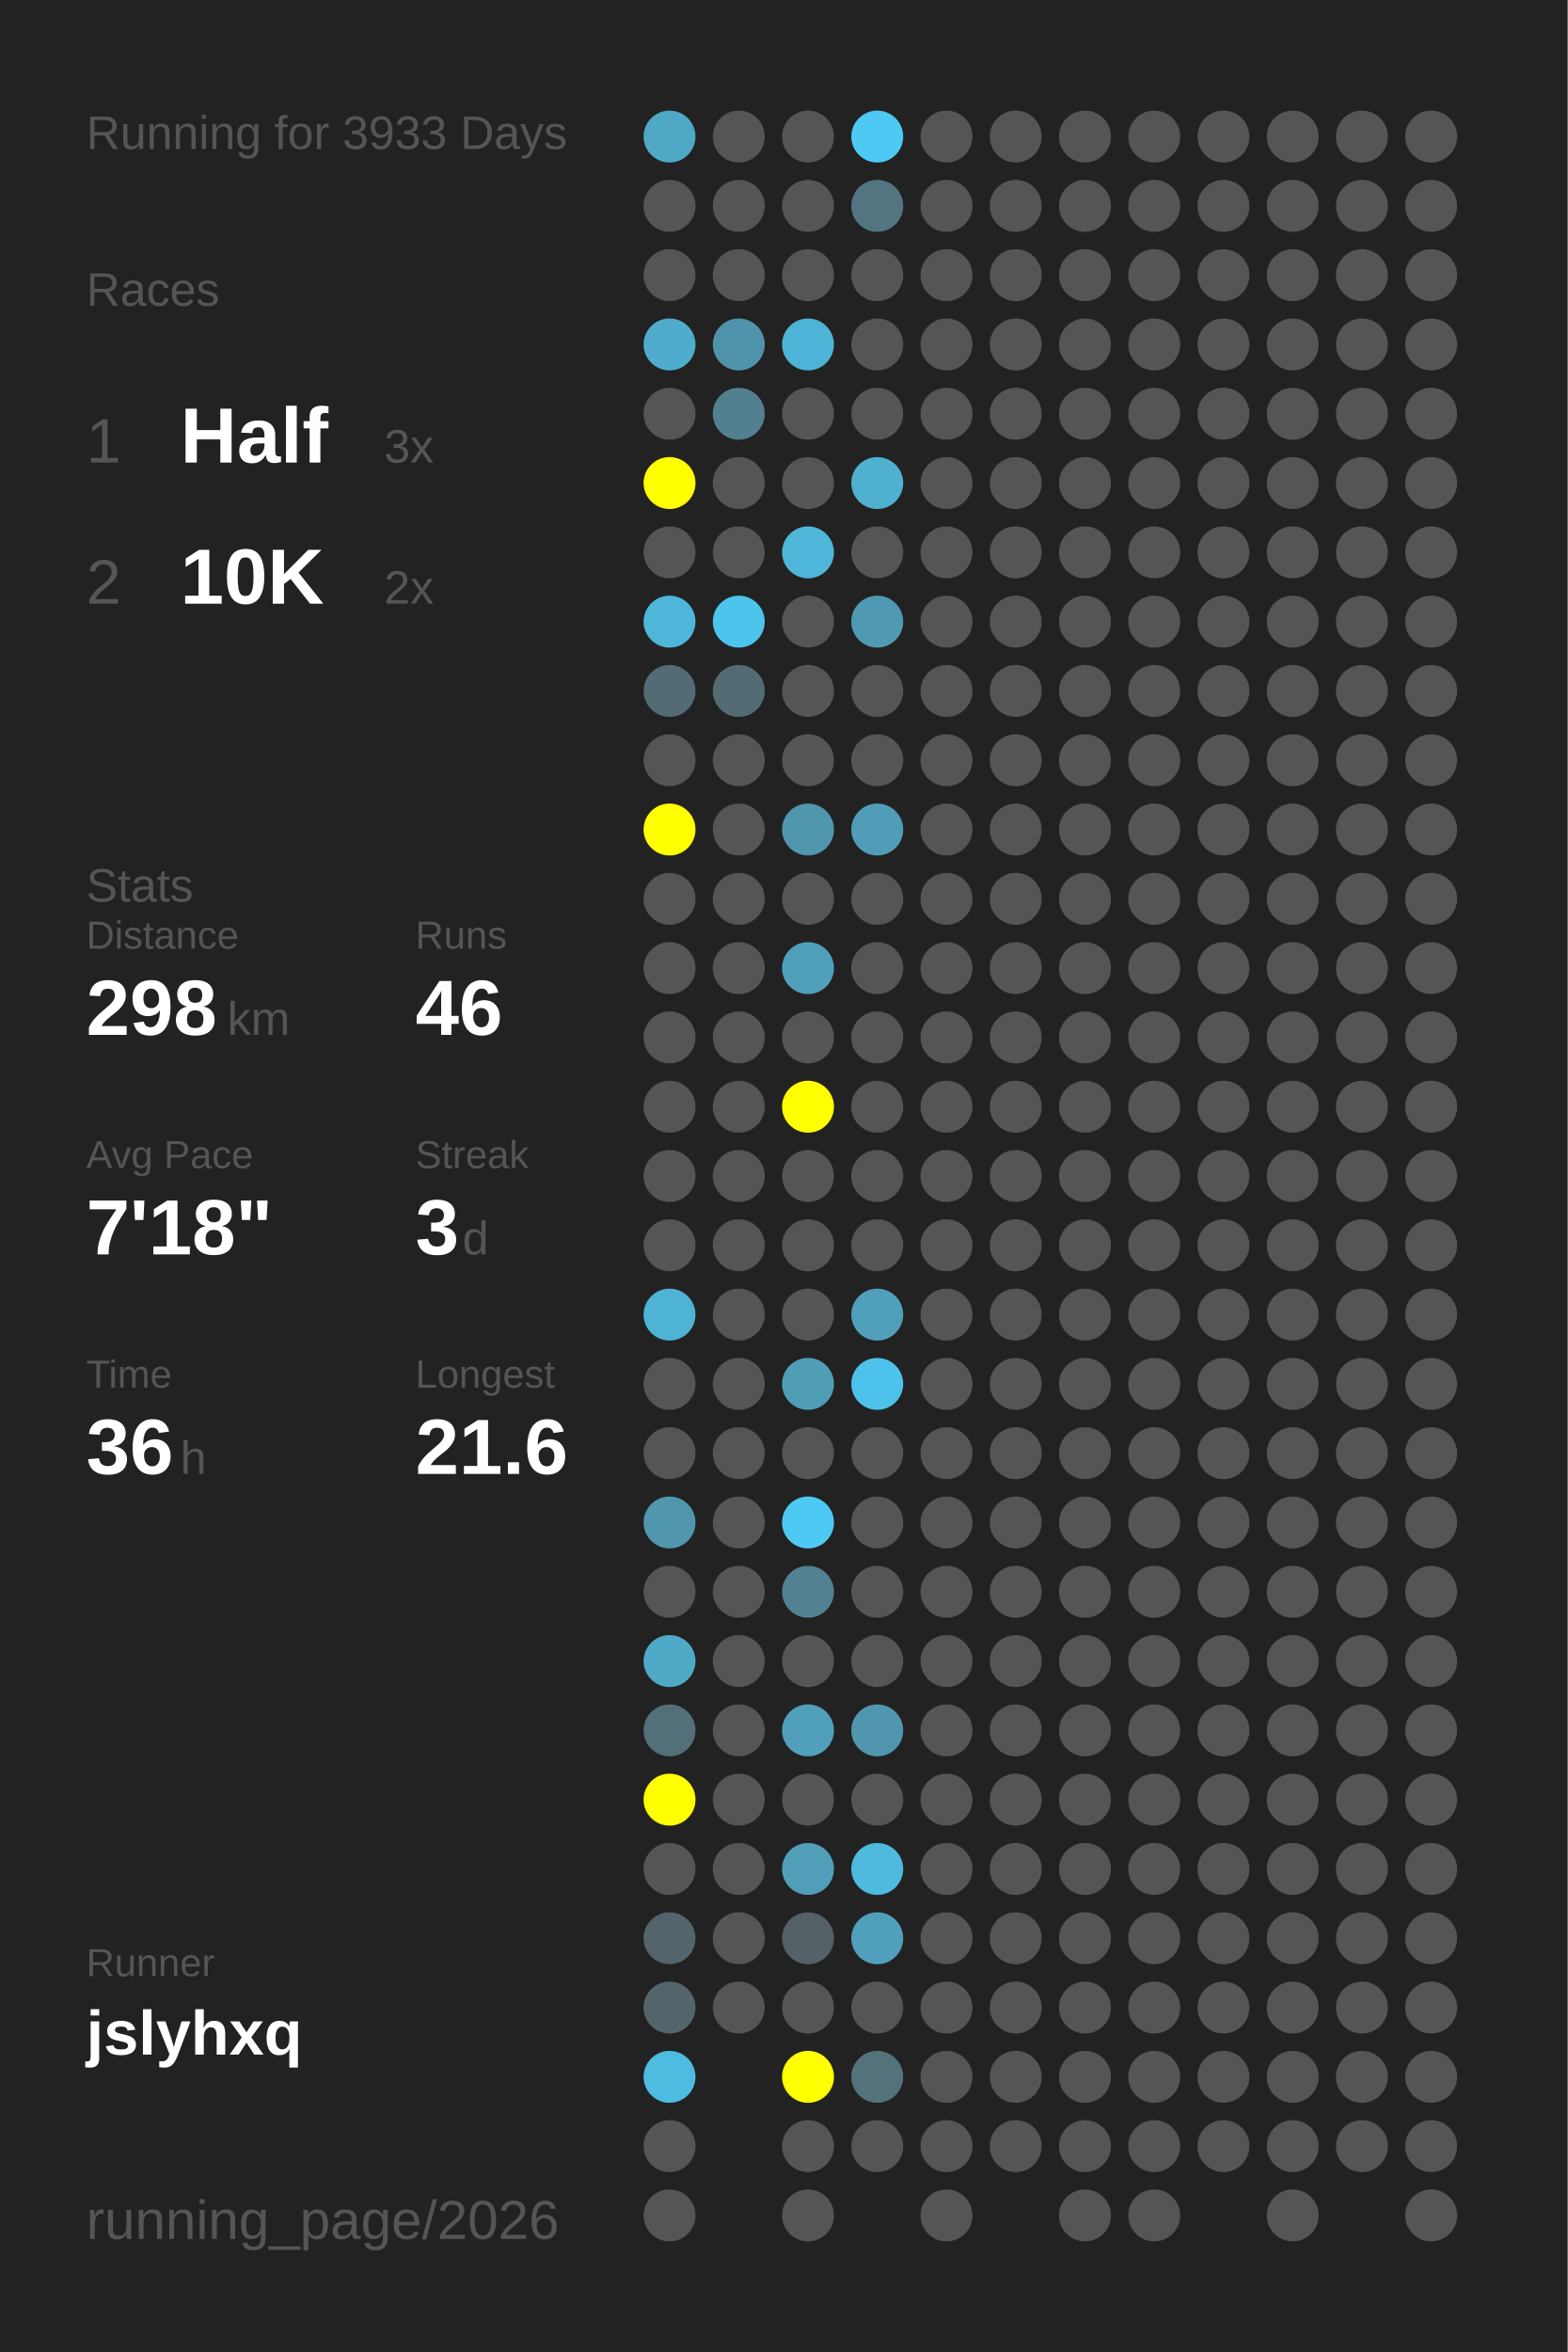
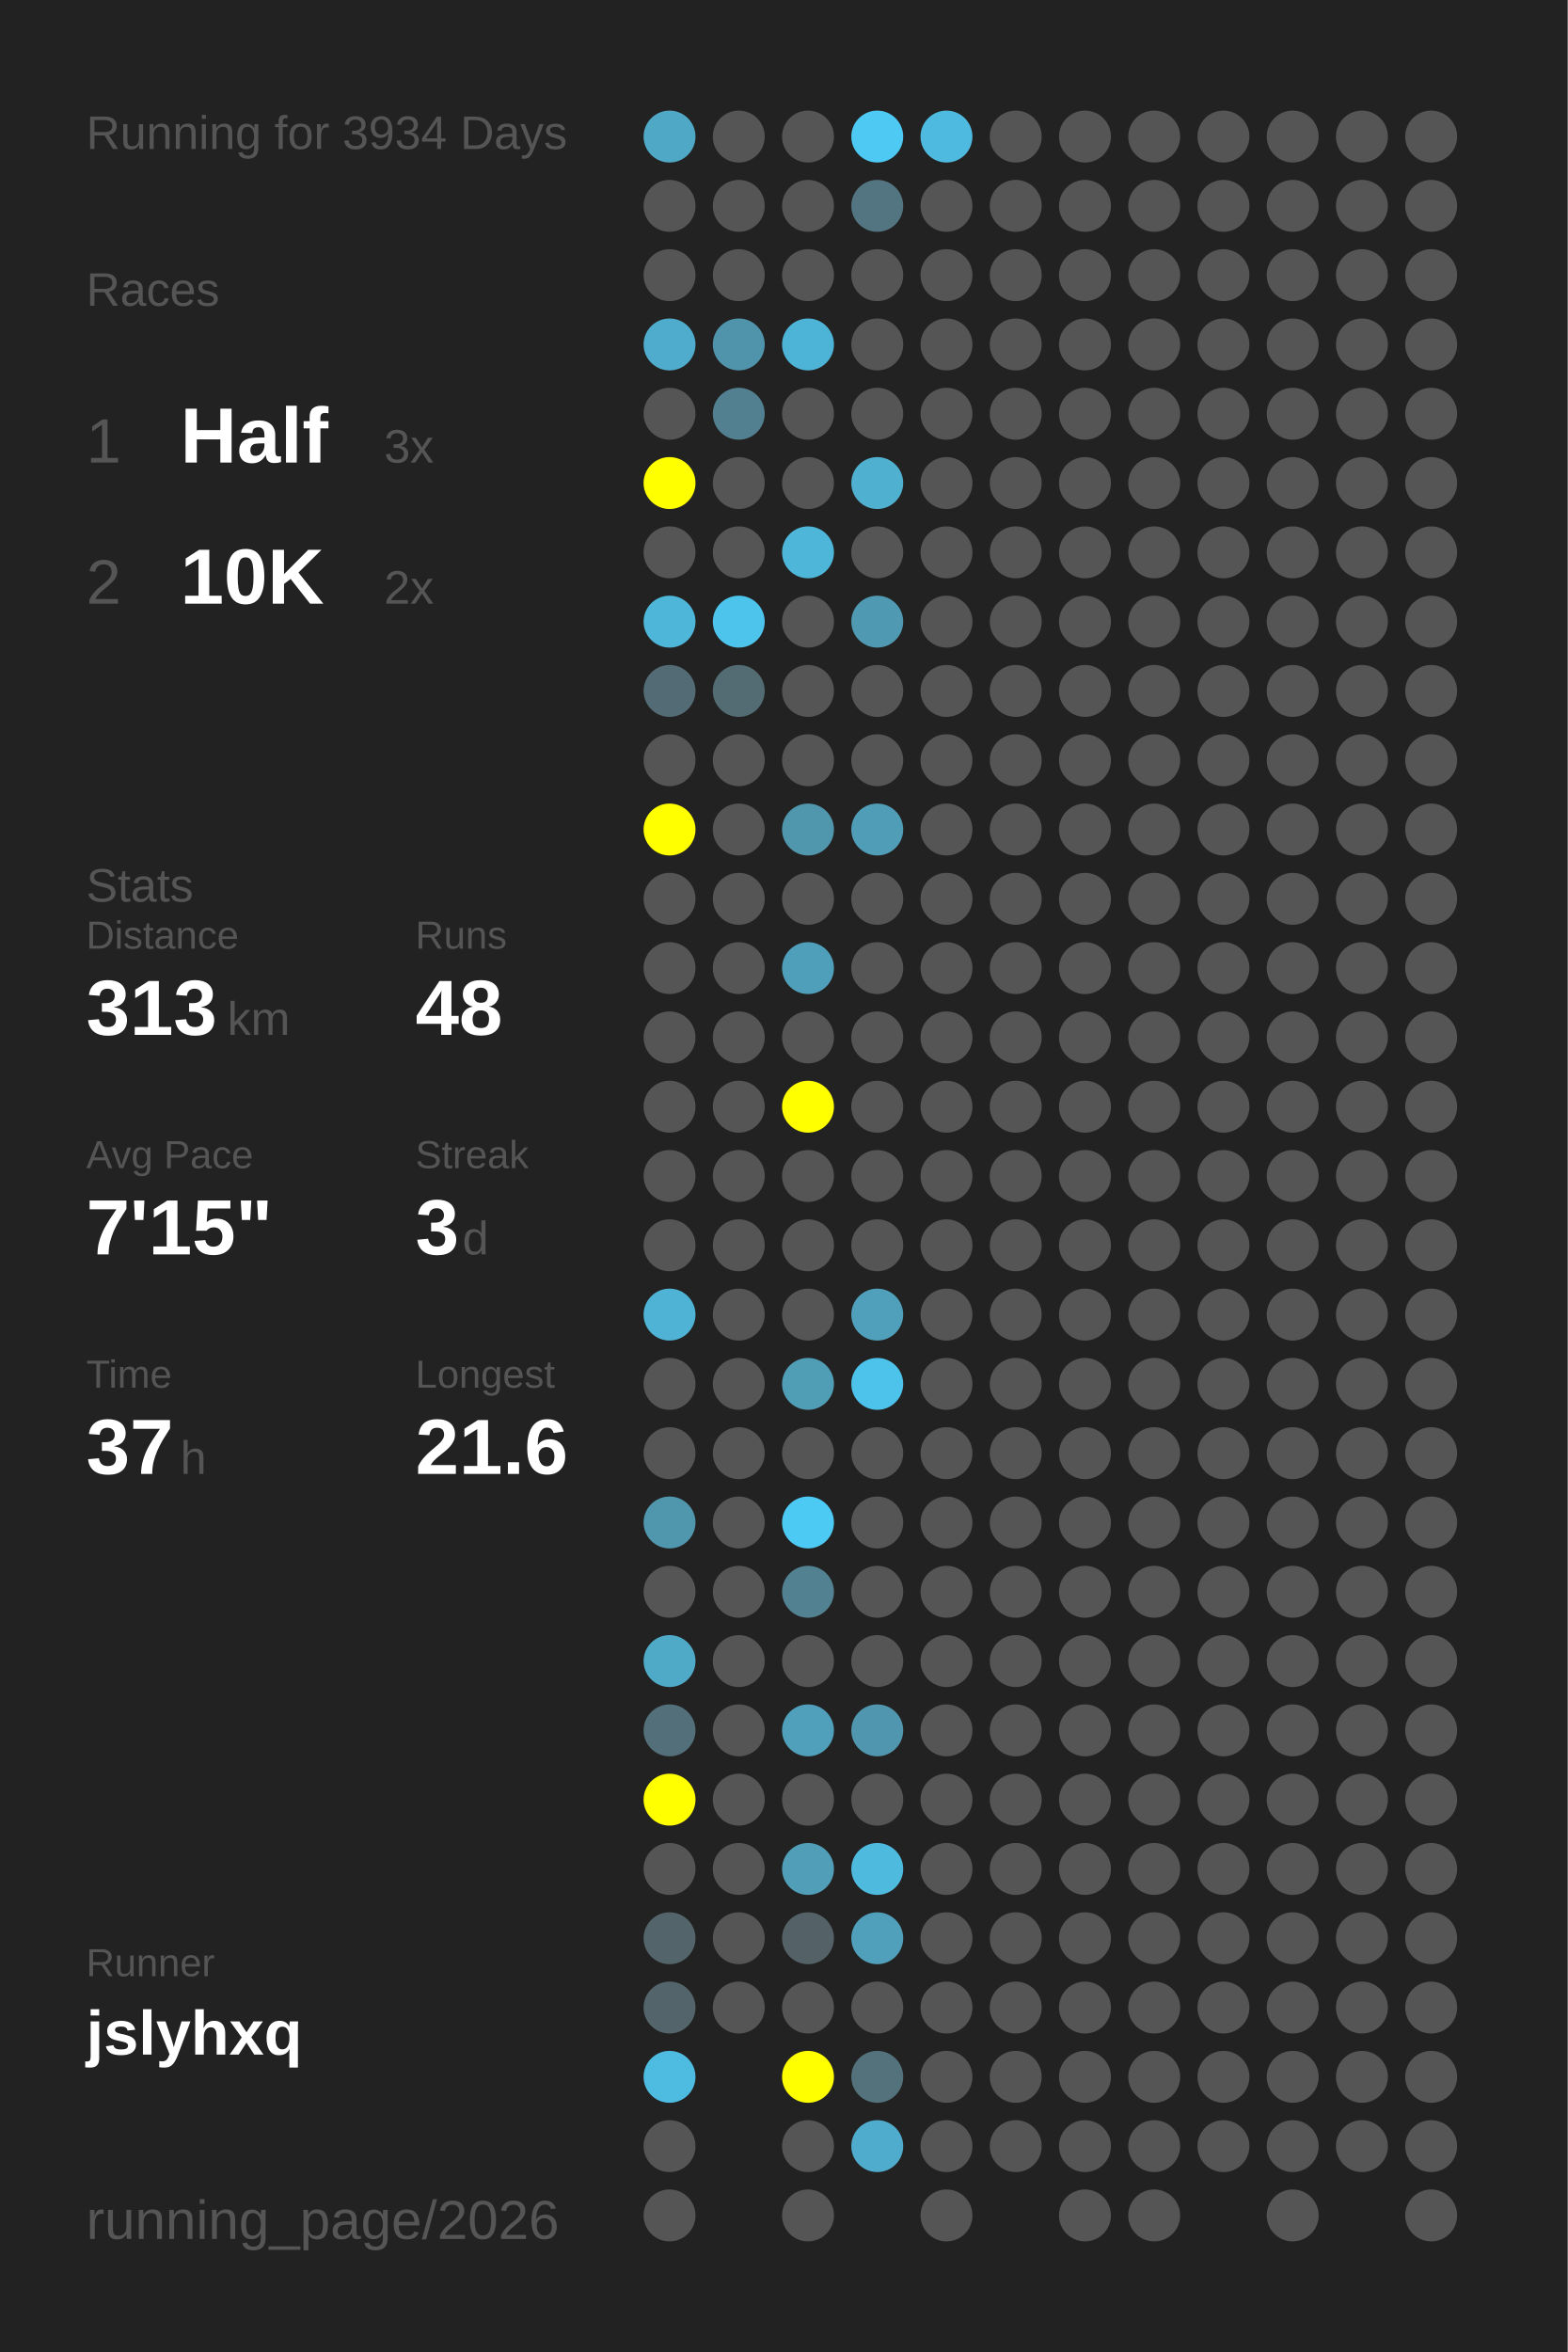
<svg xmlns="http://www.w3.org/2000/svg" baseProfile="full" height="300mm" version="1.1" viewBox="0,0,200,300" width="200mm">
  <defs />
  <rect fill="#222222" height="300" width="200" x="0" y="0" />
-   <text fill="#555555" style="font-size:6px; font-family:Arial;" x="11" y="19">Running for 3933 Days</text>
+   <text fill="#555555" style="font-size:6px; font-family:Arial;" x="11" y="19">Running for 3934 Days</text>
  <text fill="#555555" style="font-size:6px; font-family:Arial;" x="11" y="39">Races</text>
  <text fill="#555555" style="font-size:8px; font-family:Arial;" x="11" y="59">1</text>
  <text fill="#FFFFFF" style="font-size:10px; font-family:Arial; font-weight:bold;" x="23" y="59">Half</text>
  <text fill="#555555" style="font-size:6px; font-family:Arial;" x="49" y="59">3x</text>
  <text fill="#555555" style="font-size:8px; font-family:Arial;" x="11" y="77">2</text>
  <text fill="#FFFFFF" style="font-size:10px; font-family:Arial; font-weight:bold;" x="23" y="77">10K</text>
  <text fill="#555555" style="font-size:6px; font-family:Arial;" x="49" y="77">2x</text>
  <text fill="#555555" style="font-size:6px; font-family:Arial;" x="11" y="115">Stats</text>
  <text fill="#555555" style="font-size:5px; font-family:Arial;" x="11" y="121">Distance</text>
-   <text fill="#FFFFFF" style="font-size:10px; font-family:Arial; font-weight:bold;" x="11" y="132">298</text>
+   <text fill="#FFFFFF" style="font-size:10px; font-family:Arial; font-weight:bold;" x="11" y="132">313</text>
  <text fill="#555555" style="font-size:6px; font-family:Arial;" x="29" y="132">km</text>
  <text fill="#555555" style="font-size:5px; font-family:Arial;" x="53" y="121">Runs</text>
-   <text fill="#FFFFFF" style="font-size:10px; font-family:Arial; font-weight:bold;" x="53" y="132">46</text>
+   <text fill="#FFFFFF" style="font-size:10px; font-family:Arial; font-weight:bold;" x="53" y="132">48</text>
  <text fill="#555555" style="font-size:5px; font-family:Arial;" x="11" y="149">Avg Pace</text>
-   <text fill="#FFFFFF" style="font-size:10px; font-family:Arial; font-weight:bold;" x="11" y="160">7'18"</text>
+   <text fill="#FFFFFF" style="font-size:10px; font-family:Arial; font-weight:bold;" x="11" y="160">7'15"</text>
  <text fill="#555555" style="font-size:5px; font-family:Arial;" x="53" y="149">Streak</text>
  <text fill="#FFFFFF" style="font-size:10px; font-family:Arial; font-weight:bold;" x="53" y="160">3</text>
  <text fill="#555555" style="font-size:6px; font-family:Arial;" x="59" y="160">d</text>
  <text fill="#555555" style="font-size:5px; font-family:Arial;" x="11" y="177">Time</text>
-   <text fill="#FFFFFF" style="font-size:10px; font-family:Arial; font-weight:bold;" x="11" y="188">36</text>
+   <text fill="#FFFFFF" style="font-size:10px; font-family:Arial; font-weight:bold;" x="11" y="188">37</text>
  <text fill="#555555" style="font-size:6px; font-family:Arial;" x="23" y="188">h</text>
  <text fill="#555555" style="font-size:5px; font-family:Arial;" x="53" y="177">Longest</text>
  <text fill="#FFFFFF" style="font-size:10px; font-family:Arial; font-weight:bold;" x="53" y="188">21.6</text>
  <text fill="#555555" style="font-size:5px; font-family:Arial;" x="11" y="252.065">Runner</text>
  <text fill="#FFFFFF" style="font-size:8px; font-family:Arial; font-weight:bold;" x="11" y="262.065">jslyhxq</text>
  <text fill="#555555" style="font-size:7px; font-family:Arial;" x="11" y="285.581">running_page/2026</text>
  <circle cx="85.417" cy="17.419" fill="#4fa8c6" r="3.312" />
  <circle cx="85.417" cy="26.258" fill="#555555" r="3.312" />
  <circle cx="85.417" cy="35.097" fill="#555555" r="3.312" />
  <circle cx="85.417" cy="43.935" fill="#4faccc" r="3.312" />
  <circle cx="85.417" cy="52.774" fill="#555555" r="3.312" />
  <circle cx="85.417" cy="61.613" fill="#FFFF00" r="3.312" />
  <circle cx="85.417" cy="70.452" fill="#555555" r="3.312" />
  <circle cx="85.417" cy="79.29" fill="#4eb6d9" r="3.312" />
  <circle cx="85.417" cy="88.129" fill="#536b74" r="3.312" />
  <circle cx="85.417" cy="96.968" fill="#555555" r="3.312" />
  <circle cx="85.417" cy="105.806" fill="#FFFF00" r="3.312" />
  <circle cx="85.417" cy="114.645" fill="#555555" r="3.312" />
  <circle cx="85.417" cy="123.484" fill="#555555" r="3.312" />
  <circle cx="85.417" cy="132.323" fill="#555555" r="3.312" />
  <circle cx="85.417" cy="141.161" fill="#555555" r="3.312" />
  <circle cx="85.417" cy="150" fill="#555555" r="3.312" />
  <circle cx="85.417" cy="158.839" fill="#555555" r="3.312" />
  <circle cx="85.417" cy="167.677" fill="#4eb3d4" r="3.312" />
  <circle cx="85.417" cy="176.516" fill="#555555" r="3.312" />
  <circle cx="85.417" cy="185.355" fill="#555555" r="3.312" />
  <circle cx="85.417" cy="194.194" fill="#5096ad" r="3.312" />
  <circle cx="85.417" cy="203.032" fill="#555555" r="3.312" />
  <circle cx="85.417" cy="211.871" fill="#4faac8" r="3.312" />
  <circle cx="85.417" cy="220.71" fill="#536f79" r="3.312" />
  <circle cx="85.417" cy="229.548" fill="#FFFF00" r="3.312" />
  <circle cx="85.417" cy="238.387" fill="#555555" r="3.312" />
  <circle cx="85.417" cy="247.226" fill="#53646a" r="3.312" />
  <circle cx="85.417" cy="256.065" fill="#53656b" r="3.312" />
  <circle cx="85.417" cy="264.903" fill="#4ebce1" r="3.312" />
  <circle cx="85.417" cy="273.742" fill="#555555" r="3.312" />
  <circle cx="85.417" cy="282.581" fill="#555555" r="3.312" />
  <circle cx="94.25" cy="17.419" fill="#555555" r="3.312" />
  <circle cx="94.25" cy="26.258" fill="#555555" r="3.312" />
  <circle cx="94.25" cy="35.097" fill="#555555" r="3.312" />
  <circle cx="94.25" cy="43.935" fill="#5094ab" r="3.312" />
  <circle cx="94.25" cy="52.774" fill="#528090" r="3.312" />
  <circle cx="94.25" cy="61.613" fill="#555555" r="3.312" />
  <circle cx="94.25" cy="70.452" fill="#555555" r="3.312" />
  <circle cx="94.25" cy="79.29" fill="#4dc4ec" r="3.312" />
  <circle cx="94.25" cy="88.129" fill="#536c74" r="3.312" />
  <circle cx="94.25" cy="96.968" fill="#555555" r="3.312" />
  <circle cx="94.25" cy="105.806" fill="#555555" r="3.312" />
  <circle cx="94.25" cy="114.645" fill="#555555" r="3.312" />
  <circle cx="94.25" cy="123.484" fill="#555555" r="3.312" />
  <circle cx="94.25" cy="132.323" fill="#555555" r="3.312" />
  <circle cx="94.25" cy="141.161" fill="#555555" r="3.312" />
  <circle cx="94.25" cy="150" fill="#555555" r="3.312" />
  <circle cx="94.25" cy="158.839" fill="#555555" r="3.312" />
  <circle cx="94.25" cy="167.677" fill="#555555" r="3.312" />
  <circle cx="94.25" cy="176.516" fill="#555555" r="3.312" />
  <circle cx="94.25" cy="185.355" fill="#555555" r="3.312" />
  <circle cx="94.25" cy="194.194" fill="#555555" r="3.312" />
  <circle cx="94.25" cy="203.032" fill="#555555" r="3.312" />
  <circle cx="94.25" cy="211.871" fill="#555555" r="3.312" />
  <circle cx="94.25" cy="220.71" fill="#555555" r="3.312" />
  <circle cx="94.25" cy="229.548" fill="#555555" r="3.312" />
  <circle cx="94.25" cy="238.387" fill="#555555" r="3.312" />
  <circle cx="94.25" cy="247.226" fill="#555555" r="3.312" />
  <circle cx="94.25" cy="256.065" fill="#555555" r="3.312" />
  <circle cx="103.083" cy="17.419" fill="#555555" r="3.312" />
  <circle cx="103.083" cy="26.258" fill="#555555" r="3.312" />
  <circle cx="103.083" cy="35.097" fill="#555555" r="3.312" />
  <circle cx="103.083" cy="43.935" fill="#4eb4d7" r="3.312" />
  <circle cx="103.083" cy="52.774" fill="#555555" r="3.312" />
  <circle cx="103.083" cy="61.613" fill="#555555" r="3.312" />
  <circle cx="103.083" cy="70.452" fill="#4eb6d9" r="3.312" />
  <circle cx="103.083" cy="79.29" fill="#555555" r="3.312" />
  <circle cx="103.083" cy="88.129" fill="#555555" r="3.312" />
  <circle cx="103.083" cy="96.968" fill="#555555" r="3.312" />
  <circle cx="103.083" cy="105.806" fill="#5096ad" r="3.312" />
  <circle cx="103.083" cy="114.645" fill="#555555" r="3.312" />
  <circle cx="103.083" cy="123.484" fill="#509fba" r="3.312" />
  <circle cx="103.083" cy="132.323" fill="#555555" r="3.312" />
  <circle cx="103.083" cy="141.161" fill="#FFFF00" r="3.312" />
  <circle cx="103.083" cy="150" fill="#555555" r="3.312" />
  <circle cx="103.083" cy="158.839" fill="#555555" r="3.312" />
  <circle cx="103.083" cy="167.677" fill="#555555" r="3.312" />
  <circle cx="103.083" cy="176.516" fill="#509db6" r="3.312" />
  <circle cx="103.083" cy="185.355" fill="#555555" r="3.312" />
  <circle cx="103.083" cy="194.194" fill="#4dcaf4" r="3.312" />
  <circle cx="103.083" cy="203.032" fill="#528191" r="3.312" />
  <circle cx="103.083" cy="211.871" fill="#555555" r="3.312" />
  <circle cx="103.083" cy="220.71" fill="#50a0bc" r="3.312" />
  <circle cx="103.083" cy="229.548" fill="#555555" r="3.312" />
  <circle cx="103.083" cy="238.387" fill="#509eb8" r="3.312" />
  <circle cx="103.083" cy="247.226" fill="#546166" r="3.312" />
  <circle cx="103.083" cy="256.065" fill="#555555" r="3.312" />
  <circle cx="103.083" cy="264.903" fill="#FFFF00" r="3.312" />
  <circle cx="103.083" cy="273.742" fill="#555555" r="3.312" />
  <circle cx="103.083" cy="282.581" fill="#555555" r="3.312" />
  <circle cx="111.917" cy="17.419" fill="#4dc9f3" r="3.312" />
  <circle cx="111.917" cy="26.258" fill="#527581" r="3.312" />
  <circle cx="111.917" cy="35.097" fill="#555555" r="3.312" />
  <circle cx="111.917" cy="43.935" fill="#555555" r="3.312" />
  <circle cx="111.917" cy="52.774" fill="#555555" r="3.312" />
  <circle cx="111.917" cy="61.613" fill="#4fb0d0" r="3.312" />
  <circle cx="111.917" cy="70.452" fill="#555555" r="3.312" />
  <circle cx="111.917" cy="79.29" fill="#5099b2" r="3.312" />
  <circle cx="111.917" cy="88.129" fill="#555555" r="3.312" />
  <circle cx="111.917" cy="96.968" fill="#555555" r="3.312" />
  <circle cx="111.917" cy="105.806" fill="#509db7" r="3.312" />
  <circle cx="111.917" cy="114.645" fill="#555555" r="3.312" />
  <circle cx="111.917" cy="123.484" fill="#555555" r="3.312" />
  <circle cx="111.917" cy="132.323" fill="#555555" r="3.312" />
  <circle cx="111.917" cy="141.161" fill="#555555" r="3.312" />
  <circle cx="111.917" cy="150" fill="#555555" r="3.312" />
  <circle cx="111.917" cy="158.839" fill="#555555" r="3.312" />
  <circle cx="111.917" cy="167.677" fill="#50a0bb" r="3.312" />
  <circle cx="111.917" cy="176.516" fill="#4dc2ea" r="3.312" />
  <circle cx="111.917" cy="185.355" fill="#555555" r="3.312" />
  <circle cx="111.917" cy="194.194" fill="#555555" r="3.312" />
  <circle cx="111.917" cy="203.032" fill="#555555" r="3.312" />
  <circle cx="111.917" cy="211.871" fill="#555555" r="3.312" />
  <circle cx="111.917" cy="220.71" fill="#5096ae" r="3.312" />
  <circle cx="111.917" cy="229.548" fill="#555555" r="3.312" />
  <circle cx="111.917" cy="238.387" fill="#4ebade" r="3.312" />
  <circle cx="111.917" cy="247.226" fill="#50a0bb" r="3.312" />
  <circle cx="111.917" cy="256.065" fill="#555555" r="3.312" />
  <circle cx="111.917" cy="264.903" fill="#53727c" r="3.312" />
-   <circle cx="111.917" cy="273.742" fill="#555555" r="3.312" />
-   <circle cx="120.75" cy="17.419" fill="#555555" r="3.312" />
+   <circle cx="111.917" cy="273.742" fill="#4faccc" r="3.312" />
+   <circle cx="120.75" cy="17.419" fill="#4ebadf" r="3.312" />
  <circle cx="120.75" cy="26.258" fill="#555555" r="3.312" />
  <circle cx="120.75" cy="35.097" fill="#555555" r="3.312" />
  <circle cx="120.75" cy="43.935" fill="#555555" r="3.312" />
  <circle cx="120.75" cy="52.774" fill="#555555" r="3.312" />
  <circle cx="120.75" cy="61.613" fill="#555555" r="3.312" />
  <circle cx="120.75" cy="70.452" fill="#555555" r="3.312" />
  <circle cx="120.75" cy="79.29" fill="#555555" r="3.312" />
  <circle cx="120.75" cy="88.129" fill="#555555" r="3.312" />
  <circle cx="120.75" cy="96.968" fill="#555555" r="3.312" />
  <circle cx="120.75" cy="105.806" fill="#555555" r="3.312" />
  <circle cx="120.75" cy="114.645" fill="#555555" r="3.312" />
  <circle cx="120.75" cy="123.484" fill="#555555" r="3.312" />
  <circle cx="120.75" cy="132.323" fill="#555555" r="3.312" />
  <circle cx="120.75" cy="141.161" fill="#555555" r="3.312" />
  <circle cx="120.75" cy="150" fill="#555555" r="3.312" />
  <circle cx="120.75" cy="158.839" fill="#555555" r="3.312" />
  <circle cx="120.75" cy="167.677" fill="#555555" r="3.312" />
  <circle cx="120.75" cy="176.516" fill="#555555" r="3.312" />
  <circle cx="120.75" cy="185.355" fill="#555555" r="3.312" />
  <circle cx="120.75" cy="194.194" fill="#555555" r="3.312" />
  <circle cx="120.75" cy="203.032" fill="#555555" r="3.312" />
  <circle cx="120.75" cy="211.871" fill="#555555" r="3.312" />
  <circle cx="120.75" cy="220.71" fill="#555555" r="3.312" />
  <circle cx="120.75" cy="229.548" fill="#555555" r="3.312" />
  <circle cx="120.75" cy="238.387" fill="#555555" r="3.312" />
  <circle cx="120.75" cy="247.226" fill="#555555" r="3.312" />
  <circle cx="120.75" cy="256.065" fill="#555555" r="3.312" />
  <circle cx="120.75" cy="264.903" fill="#555555" r="3.312" />
  <circle cx="120.75" cy="273.742" fill="#555555" r="3.312" />
  <circle cx="120.75" cy="282.581" fill="#555555" r="3.312" />
  <circle cx="129.583" cy="17.419" fill="#555555" r="3.312" />
  <circle cx="129.583" cy="26.258" fill="#555555" r="3.312" />
  <circle cx="129.583" cy="35.097" fill="#555555" r="3.312" />
  <circle cx="129.583" cy="43.935" fill="#555555" r="3.312" />
  <circle cx="129.583" cy="52.774" fill="#555555" r="3.312" />
  <circle cx="129.583" cy="61.613" fill="#555555" r="3.312" />
  <circle cx="129.583" cy="70.452" fill="#555555" r="3.312" />
  <circle cx="129.583" cy="79.29" fill="#555555" r="3.312" />
  <circle cx="129.583" cy="88.129" fill="#555555" r="3.312" />
  <circle cx="129.583" cy="96.968" fill="#555555" r="3.312" />
  <circle cx="129.583" cy="105.806" fill="#555555" r="3.312" />
  <circle cx="129.583" cy="114.645" fill="#555555" r="3.312" />
  <circle cx="129.583" cy="123.484" fill="#555555" r="3.312" />
  <circle cx="129.583" cy="132.323" fill="#555555" r="3.312" />
  <circle cx="129.583" cy="141.161" fill="#555555" r="3.312" />
  <circle cx="129.583" cy="150" fill="#555555" r="3.312" />
  <circle cx="129.583" cy="158.839" fill="#555555" r="3.312" />
  <circle cx="129.583" cy="167.677" fill="#555555" r="3.312" />
  <circle cx="129.583" cy="176.516" fill="#555555" r="3.312" />
  <circle cx="129.583" cy="185.355" fill="#555555" r="3.312" />
  <circle cx="129.583" cy="194.194" fill="#555555" r="3.312" />
  <circle cx="129.583" cy="203.032" fill="#555555" r="3.312" />
  <circle cx="129.583" cy="211.871" fill="#555555" r="3.312" />
  <circle cx="129.583" cy="220.71" fill="#555555" r="3.312" />
  <circle cx="129.583" cy="229.548" fill="#555555" r="3.312" />
  <circle cx="129.583" cy="238.387" fill="#555555" r="3.312" />
  <circle cx="129.583" cy="247.226" fill="#555555" r="3.312" />
  <circle cx="129.583" cy="256.065" fill="#555555" r="3.312" />
  <circle cx="129.583" cy="264.903" fill="#555555" r="3.312" />
  <circle cx="129.583" cy="273.742" fill="#555555" r="3.312" />
  <circle cx="138.417" cy="17.419" fill="#555555" r="3.312" />
  <circle cx="138.417" cy="26.258" fill="#555555" r="3.312" />
  <circle cx="138.417" cy="35.097" fill="#555555" r="3.312" />
  <circle cx="138.417" cy="43.935" fill="#555555" r="3.312" />
  <circle cx="138.417" cy="52.774" fill="#555555" r="3.312" />
  <circle cx="138.417" cy="61.613" fill="#555555" r="3.312" />
  <circle cx="138.417" cy="70.452" fill="#555555" r="3.312" />
  <circle cx="138.417" cy="79.29" fill="#555555" r="3.312" />
  <circle cx="138.417" cy="88.129" fill="#555555" r="3.312" />
  <circle cx="138.417" cy="96.968" fill="#555555" r="3.312" />
  <circle cx="138.417" cy="105.806" fill="#555555" r="3.312" />
  <circle cx="138.417" cy="114.645" fill="#555555" r="3.312" />
  <circle cx="138.417" cy="123.484" fill="#555555" r="3.312" />
  <circle cx="138.417" cy="132.323" fill="#555555" r="3.312" />
  <circle cx="138.417" cy="141.161" fill="#555555" r="3.312" />
  <circle cx="138.417" cy="150" fill="#555555" r="3.312" />
  <circle cx="138.417" cy="158.839" fill="#555555" r="3.312" />
  <circle cx="138.417" cy="167.677" fill="#555555" r="3.312" />
  <circle cx="138.417" cy="176.516" fill="#555555" r="3.312" />
  <circle cx="138.417" cy="185.355" fill="#555555" r="3.312" />
  <circle cx="138.417" cy="194.194" fill="#555555" r="3.312" />
  <circle cx="138.417" cy="203.032" fill="#555555" r="3.312" />
  <circle cx="138.417" cy="211.871" fill="#555555" r="3.312" />
  <circle cx="138.417" cy="220.71" fill="#555555" r="3.312" />
  <circle cx="138.417" cy="229.548" fill="#555555" r="3.312" />
  <circle cx="138.417" cy="238.387" fill="#555555" r="3.312" />
  <circle cx="138.417" cy="247.226" fill="#555555" r="3.312" />
  <circle cx="138.417" cy="256.065" fill="#555555" r="3.312" />
  <circle cx="138.417" cy="264.903" fill="#555555" r="3.312" />
  <circle cx="138.417" cy="273.742" fill="#555555" r="3.312" />
  <circle cx="138.417" cy="282.581" fill="#555555" r="3.312" />
  <circle cx="147.25" cy="17.419" fill="#555555" r="3.312" />
  <circle cx="147.25" cy="26.258" fill="#555555" r="3.312" />
  <circle cx="147.25" cy="35.097" fill="#555555" r="3.312" />
  <circle cx="147.25" cy="43.935" fill="#555555" r="3.312" />
  <circle cx="147.25" cy="52.774" fill="#555555" r="3.312" />
  <circle cx="147.25" cy="61.613" fill="#555555" r="3.312" />
  <circle cx="147.25" cy="70.452" fill="#555555" r="3.312" />
  <circle cx="147.25" cy="79.29" fill="#555555" r="3.312" />
  <circle cx="147.25" cy="88.129" fill="#555555" r="3.312" />
  <circle cx="147.25" cy="96.968" fill="#555555" r="3.312" />
  <circle cx="147.25" cy="105.806" fill="#555555" r="3.312" />
  <circle cx="147.25" cy="114.645" fill="#555555" r="3.312" />
  <circle cx="147.25" cy="123.484" fill="#555555" r="3.312" />
  <circle cx="147.25" cy="132.323" fill="#555555" r="3.312" />
  <circle cx="147.25" cy="141.161" fill="#555555" r="3.312" />
  <circle cx="147.25" cy="150" fill="#555555" r="3.312" />
  <circle cx="147.25" cy="158.839" fill="#555555" r="3.312" />
  <circle cx="147.25" cy="167.677" fill="#555555" r="3.312" />
  <circle cx="147.25" cy="176.516" fill="#555555" r="3.312" />
  <circle cx="147.25" cy="185.355" fill="#555555" r="3.312" />
  <circle cx="147.25" cy="194.194" fill="#555555" r="3.312" />
  <circle cx="147.25" cy="203.032" fill="#555555" r="3.312" />
  <circle cx="147.25" cy="211.871" fill="#555555" r="3.312" />
  <circle cx="147.25" cy="220.71" fill="#555555" r="3.312" />
  <circle cx="147.25" cy="229.548" fill="#555555" r="3.312" />
  <circle cx="147.25" cy="238.387" fill="#555555" r="3.312" />
  <circle cx="147.25" cy="247.226" fill="#555555" r="3.312" />
  <circle cx="147.25" cy="256.065" fill="#555555" r="3.312" />
  <circle cx="147.25" cy="264.903" fill="#555555" r="3.312" />
  <circle cx="147.25" cy="273.742" fill="#555555" r="3.312" />
  <circle cx="147.25" cy="282.581" fill="#555555" r="3.312" />
  <circle cx="156.083" cy="17.419" fill="#555555" r="3.312" />
  <circle cx="156.083" cy="26.258" fill="#555555" r="3.312" />
  <circle cx="156.083" cy="35.097" fill="#555555" r="3.312" />
  <circle cx="156.083" cy="43.935" fill="#555555" r="3.312" />
  <circle cx="156.083" cy="52.774" fill="#555555" r="3.312" />
  <circle cx="156.083" cy="61.613" fill="#555555" r="3.312" />
  <circle cx="156.083" cy="70.452" fill="#555555" r="3.312" />
  <circle cx="156.083" cy="79.29" fill="#555555" r="3.312" />
  <circle cx="156.083" cy="88.129" fill="#555555" r="3.312" />
  <circle cx="156.083" cy="96.968" fill="#555555" r="3.312" />
  <circle cx="156.083" cy="105.806" fill="#555555" r="3.312" />
  <circle cx="156.083" cy="114.645" fill="#555555" r="3.312" />
  <circle cx="156.083" cy="123.484" fill="#555555" r="3.312" />
  <circle cx="156.083" cy="132.323" fill="#555555" r="3.312" />
  <circle cx="156.083" cy="141.161" fill="#555555" r="3.312" />
  <circle cx="156.083" cy="150" fill="#555555" r="3.312" />
  <circle cx="156.083" cy="158.839" fill="#555555" r="3.312" />
  <circle cx="156.083" cy="167.677" fill="#555555" r="3.312" />
  <circle cx="156.083" cy="176.516" fill="#555555" r="3.312" />
  <circle cx="156.083" cy="185.355" fill="#555555" r="3.312" />
  <circle cx="156.083" cy="194.194" fill="#555555" r="3.312" />
  <circle cx="156.083" cy="203.032" fill="#555555" r="3.312" />
  <circle cx="156.083" cy="211.871" fill="#555555" r="3.312" />
  <circle cx="156.083" cy="220.71" fill="#555555" r="3.312" />
  <circle cx="156.083" cy="229.548" fill="#555555" r="3.312" />
  <circle cx="156.083" cy="238.387" fill="#555555" r="3.312" />
  <circle cx="156.083" cy="247.226" fill="#555555" r="3.312" />
  <circle cx="156.083" cy="256.065" fill="#555555" r="3.312" />
  <circle cx="156.083" cy="264.903" fill="#555555" r="3.312" />
  <circle cx="156.083" cy="273.742" fill="#555555" r="3.312" />
  <circle cx="164.917" cy="17.419" fill="#555555" r="3.312" />
  <circle cx="164.917" cy="26.258" fill="#555555" r="3.312" />
  <circle cx="164.917" cy="35.097" fill="#555555" r="3.312" />
  <circle cx="164.917" cy="43.935" fill="#555555" r="3.312" />
  <circle cx="164.917" cy="52.774" fill="#555555" r="3.312" />
  <circle cx="164.917" cy="61.613" fill="#555555" r="3.312" />
  <circle cx="164.917" cy="70.452" fill="#555555" r="3.312" />
  <circle cx="164.917" cy="79.29" fill="#555555" r="3.312" />
  <circle cx="164.917" cy="88.129" fill="#555555" r="3.312" />
  <circle cx="164.917" cy="96.968" fill="#555555" r="3.312" />
  <circle cx="164.917" cy="105.806" fill="#555555" r="3.312" />
  <circle cx="164.917" cy="114.645" fill="#555555" r="3.312" />
  <circle cx="164.917" cy="123.484" fill="#555555" r="3.312" />
  <circle cx="164.917" cy="132.323" fill="#555555" r="3.312" />
  <circle cx="164.917" cy="141.161" fill="#555555" r="3.312" />
  <circle cx="164.917" cy="150" fill="#555555" r="3.312" />
  <circle cx="164.917" cy="158.839" fill="#555555" r="3.312" />
  <circle cx="164.917" cy="167.677" fill="#555555" r="3.312" />
  <circle cx="164.917" cy="176.516" fill="#555555" r="3.312" />
  <circle cx="164.917" cy="185.355" fill="#555555" r="3.312" />
  <circle cx="164.917" cy="194.194" fill="#555555" r="3.312" />
  <circle cx="164.917" cy="203.032" fill="#555555" r="3.312" />
  <circle cx="164.917" cy="211.871" fill="#555555" r="3.312" />
  <circle cx="164.917" cy="220.71" fill="#555555" r="3.312" />
  <circle cx="164.917" cy="229.548" fill="#555555" r="3.312" />
  <circle cx="164.917" cy="238.387" fill="#555555" r="3.312" />
  <circle cx="164.917" cy="247.226" fill="#555555" r="3.312" />
  <circle cx="164.917" cy="256.065" fill="#555555" r="3.312" />
  <circle cx="164.917" cy="264.903" fill="#555555" r="3.312" />
  <circle cx="164.917" cy="273.742" fill="#555555" r="3.312" />
  <circle cx="164.917" cy="282.581" fill="#555555" r="3.312" />
  <circle cx="173.75" cy="17.419" fill="#555555" r="3.312" />
  <circle cx="173.75" cy="26.258" fill="#555555" r="3.312" />
  <circle cx="173.75" cy="35.097" fill="#555555" r="3.312" />
  <circle cx="173.75" cy="43.935" fill="#555555" r="3.312" />
  <circle cx="173.75" cy="52.774" fill="#555555" r="3.312" />
  <circle cx="173.75" cy="61.613" fill="#555555" r="3.312" />
  <circle cx="173.75" cy="70.452" fill="#555555" r="3.312" />
  <circle cx="173.75" cy="79.29" fill="#555555" r="3.312" />
  <circle cx="173.75" cy="88.129" fill="#555555" r="3.312" />
  <circle cx="173.75" cy="96.968" fill="#555555" r="3.312" />
  <circle cx="173.75" cy="105.806" fill="#555555" r="3.312" />
  <circle cx="173.75" cy="114.645" fill="#555555" r="3.312" />
  <circle cx="173.75" cy="123.484" fill="#555555" r="3.312" />
  <circle cx="173.75" cy="132.323" fill="#555555" r="3.312" />
  <circle cx="173.75" cy="141.161" fill="#555555" r="3.312" />
  <circle cx="173.75" cy="150" fill="#555555" r="3.312" />
  <circle cx="173.75" cy="158.839" fill="#555555" r="3.312" />
  <circle cx="173.75" cy="167.677" fill="#555555" r="3.312" />
  <circle cx="173.75" cy="176.516" fill="#555555" r="3.312" />
  <circle cx="173.75" cy="185.355" fill="#555555" r="3.312" />
  <circle cx="173.75" cy="194.194" fill="#555555" r="3.312" />
  <circle cx="173.75" cy="203.032" fill="#555555" r="3.312" />
  <circle cx="173.75" cy="211.871" fill="#555555" r="3.312" />
  <circle cx="173.75" cy="220.71" fill="#555555" r="3.312" />
  <circle cx="173.75" cy="229.548" fill="#555555" r="3.312" />
  <circle cx="173.75" cy="238.387" fill="#555555" r="3.312" />
  <circle cx="173.75" cy="247.226" fill="#555555" r="3.312" />
  <circle cx="173.75" cy="256.065" fill="#555555" r="3.312" />
  <circle cx="173.75" cy="264.903" fill="#555555" r="3.312" />
  <circle cx="173.75" cy="273.742" fill="#555555" r="3.312" />
  <circle cx="182.583" cy="17.419" fill="#555555" r="3.312" />
  <circle cx="182.583" cy="26.258" fill="#555555" r="3.312" />
  <circle cx="182.583" cy="35.097" fill="#555555" r="3.312" />
  <circle cx="182.583" cy="43.935" fill="#555555" r="3.312" />
  <circle cx="182.583" cy="52.774" fill="#555555" r="3.312" />
  <circle cx="182.583" cy="61.613" fill="#555555" r="3.312" />
  <circle cx="182.583" cy="70.452" fill="#555555" r="3.312" />
  <circle cx="182.583" cy="79.29" fill="#555555" r="3.312" />
  <circle cx="182.583" cy="88.129" fill="#555555" r="3.312" />
  <circle cx="182.583" cy="96.968" fill="#555555" r="3.312" />
  <circle cx="182.583" cy="105.806" fill="#555555" r="3.312" />
  <circle cx="182.583" cy="114.645" fill="#555555" r="3.312" />
  <circle cx="182.583" cy="123.484" fill="#555555" r="3.312" />
  <circle cx="182.583" cy="132.323" fill="#555555" r="3.312" />
  <circle cx="182.583" cy="141.161" fill="#555555" r="3.312" />
  <circle cx="182.583" cy="150" fill="#555555" r="3.312" />
  <circle cx="182.583" cy="158.839" fill="#555555" r="3.312" />
  <circle cx="182.583" cy="167.677" fill="#555555" r="3.312" />
  <circle cx="182.583" cy="176.516" fill="#555555" r="3.312" />
  <circle cx="182.583" cy="185.355" fill="#555555" r="3.312" />
  <circle cx="182.583" cy="194.194" fill="#555555" r="3.312" />
  <circle cx="182.583" cy="203.032" fill="#555555" r="3.312" />
  <circle cx="182.583" cy="211.871" fill="#555555" r="3.312" />
  <circle cx="182.583" cy="220.71" fill="#555555" r="3.312" />
  <circle cx="182.583" cy="229.548" fill="#555555" r="3.312" />
  <circle cx="182.583" cy="238.387" fill="#555555" r="3.312" />
  <circle cx="182.583" cy="247.226" fill="#555555" r="3.312" />
  <circle cx="182.583" cy="256.065" fill="#555555" r="3.312" />
  <circle cx="182.583" cy="264.903" fill="#555555" r="3.312" />
  <circle cx="182.583" cy="273.742" fill="#555555" r="3.312" />
  <circle cx="182.583" cy="282.581" fill="#555555" r="3.312" />
</svg>
